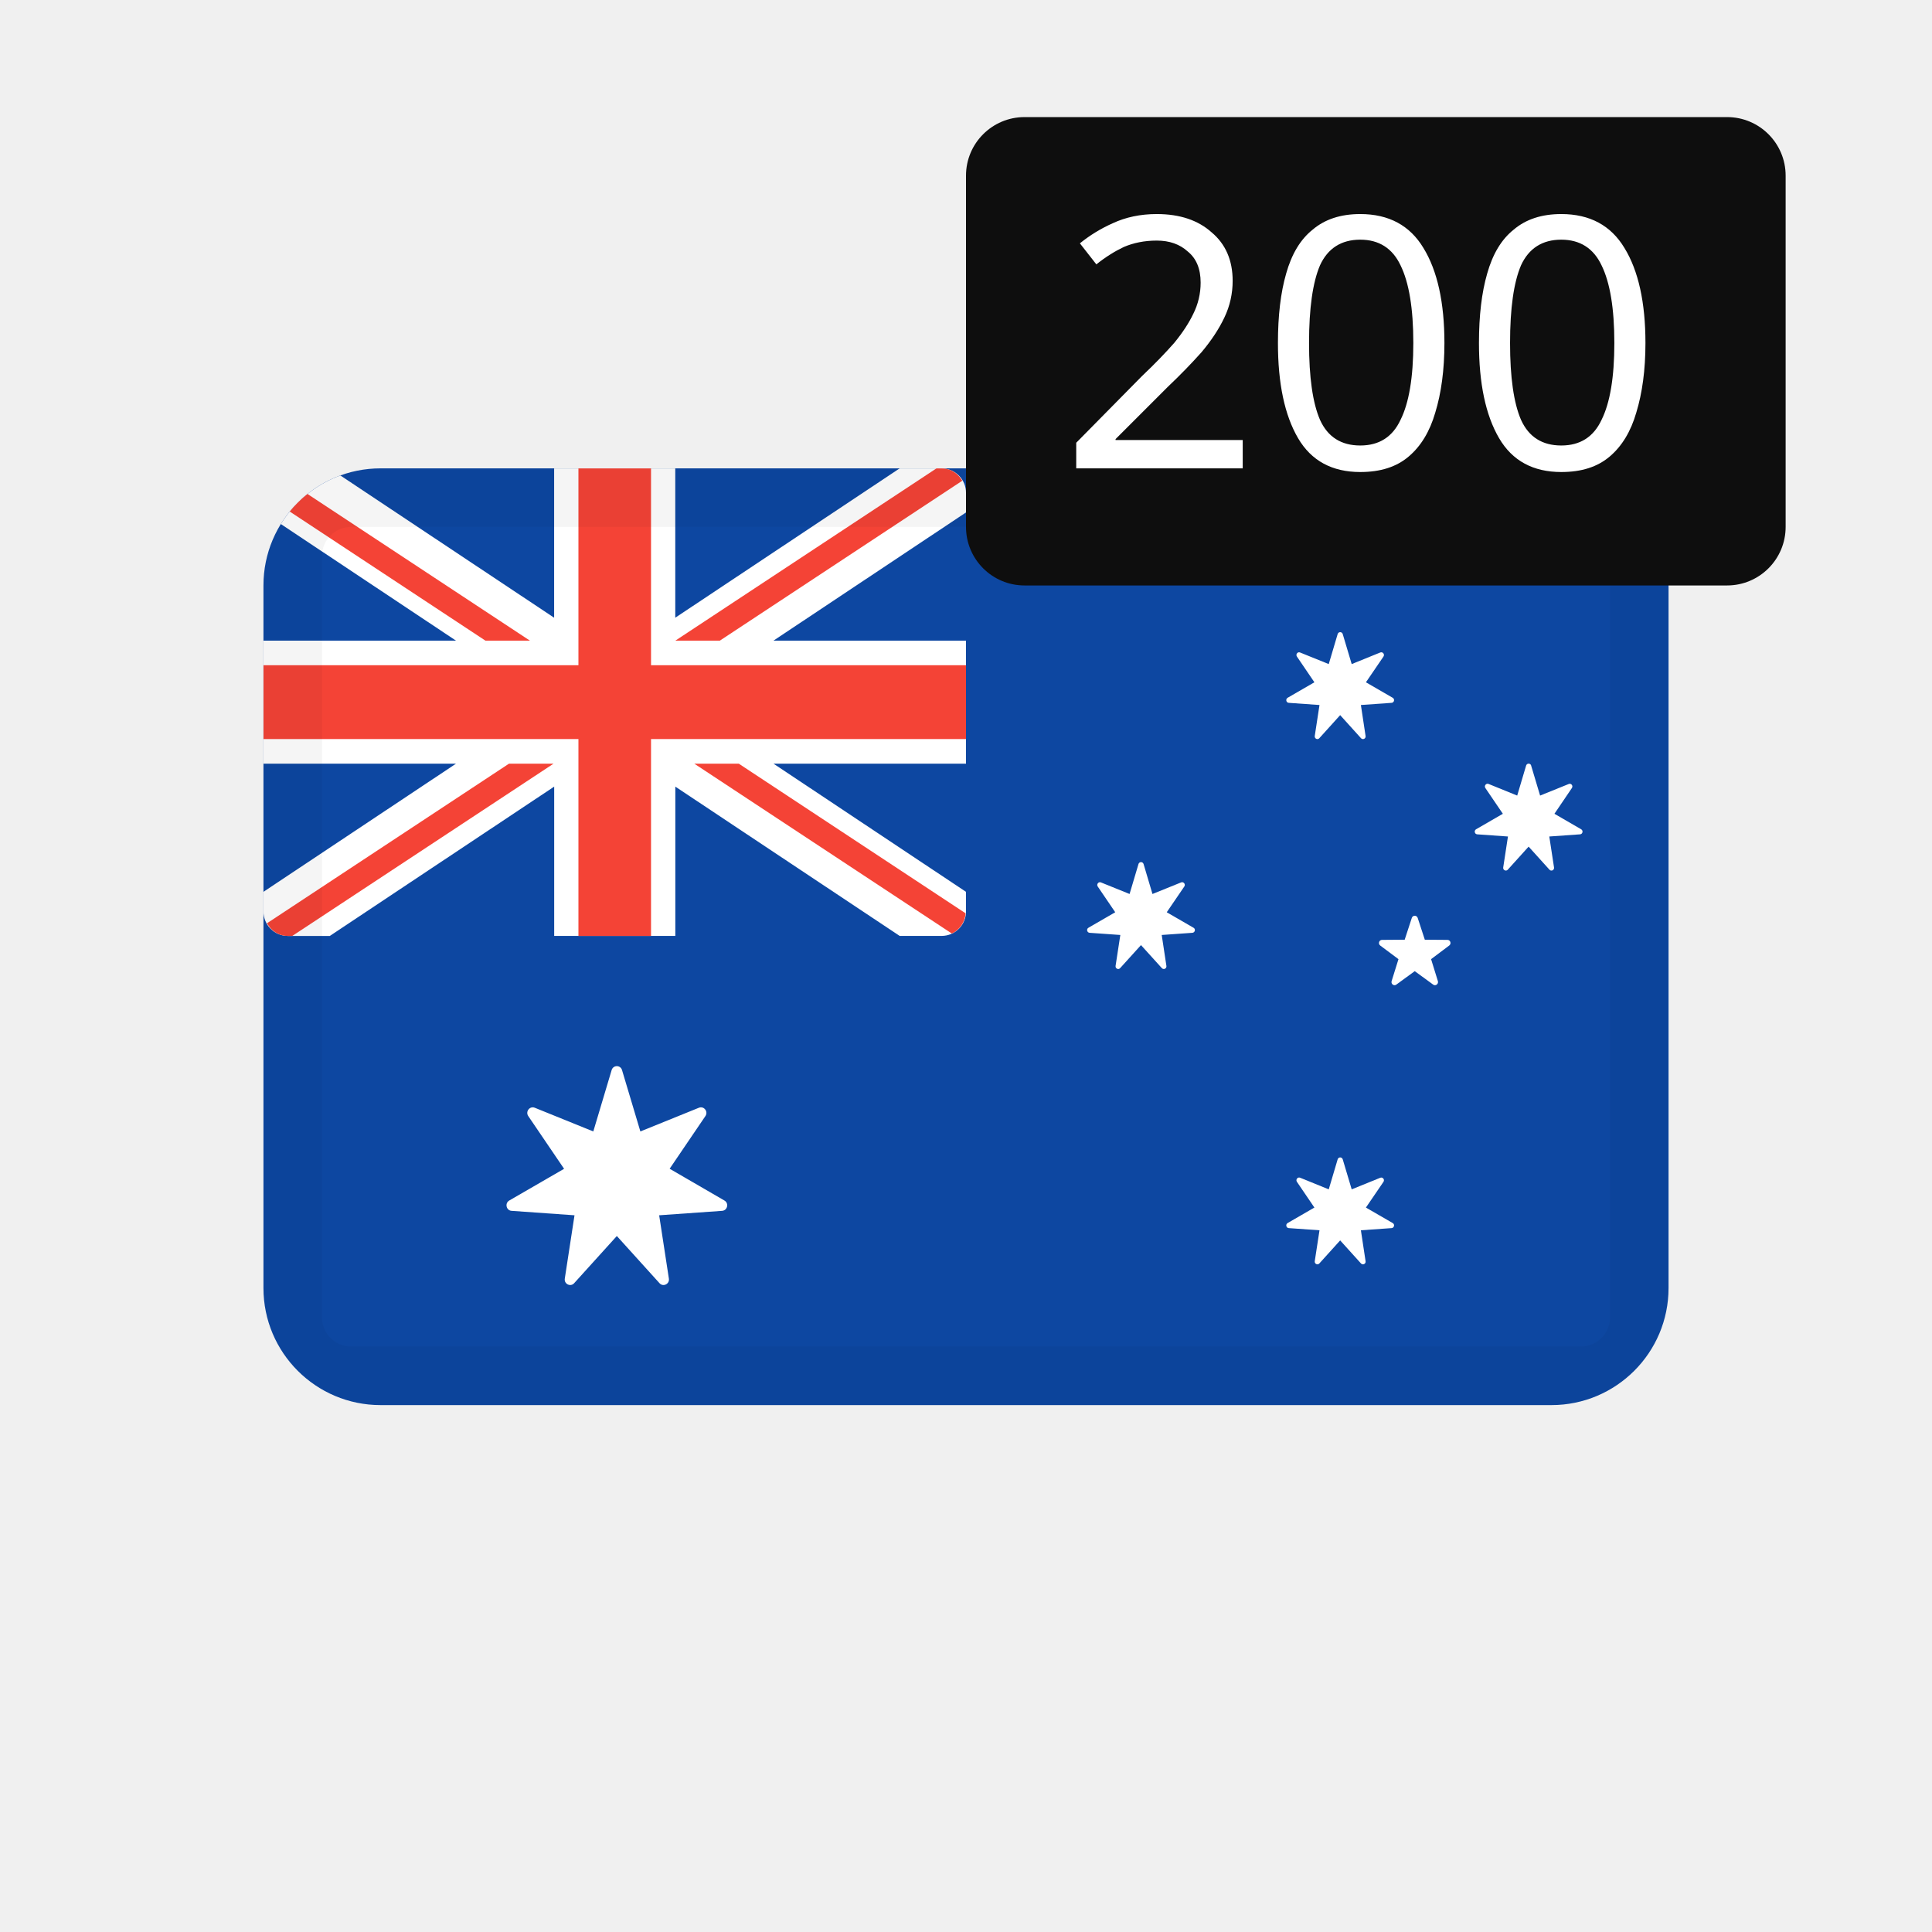
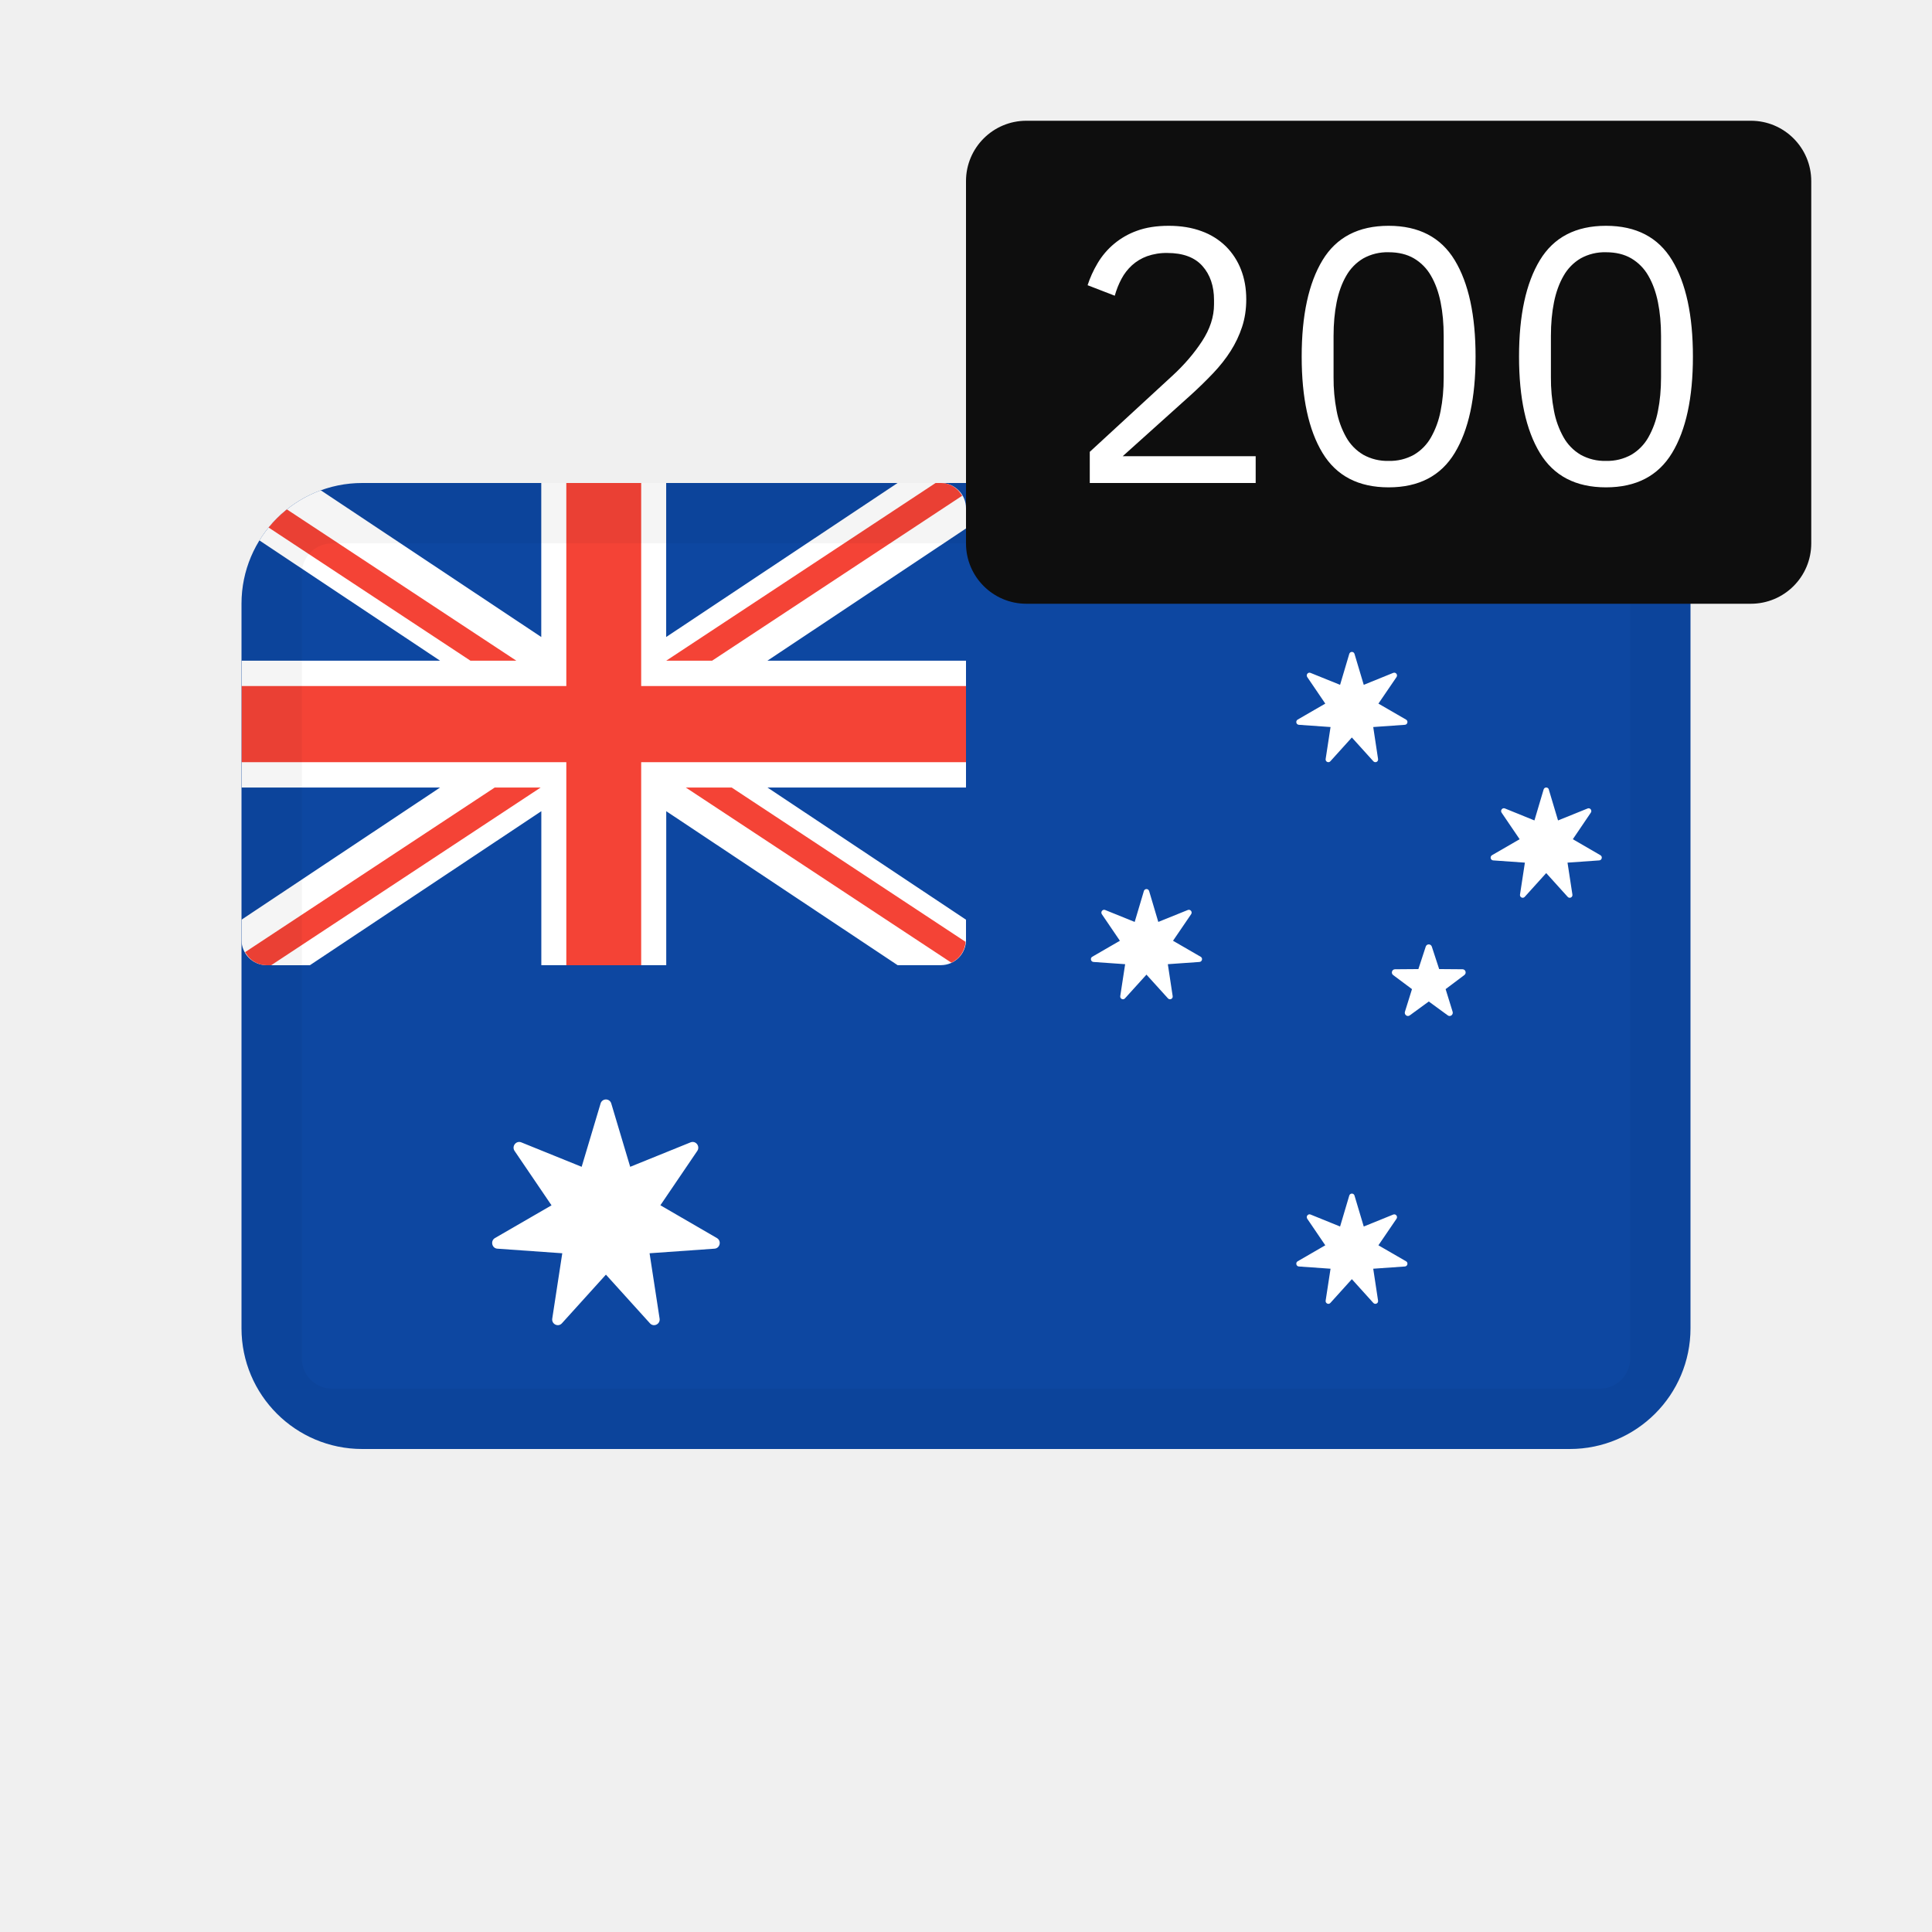
- <svg xmlns="http://www.w3.org/2000/svg" xmlns:xlink="http://www.w3.org/1999/xlink" width="33" height="33">
+ <svg xmlns="http://www.w3.org/2000/svg" xmlns:xlink="http://www.w3.org/1999/xlink" width="32" height="32">
  <defs>
    <rect id="a" width="24" height="16" x="0" y="0" rx="2" />
  </defs>
  <g fill="none" fill-rule="evenodd">
-     <path d="M.5 0h32v32H.5z" />
-     <g transform="translate(4.5 8)">
+     <path d="M0 0h32v32H0z" />
+     <g transform="translate(4 8)">
      <mask id="b" fill="#fff">
        <use xlink:href="#a" />
      </mask>
      <use fill="#0D47A1" fill-rule="nonzero" xlink:href="#a" />
      <path fill="#FFF" fill-rule="nonzero" d="M.414 7.987h.719l3.833-2.551v2.55h2.069v-2.55l3.832 2.55h.72a.416.416 0 0 0 .413-.42v-.333L8.712 5.044H12V2.943H8.711L12 .753V.42a.417.417 0 0 0-.414-.42h-.719L7.034 2.551V0H4.965v2.551L1.258.084a1.805 1.805 0 0 0-1.017.83l3.048 2.029H0v2.101h3.289L0 7.233v.333c0 .233.185.42.414.42zm5.711 2.292.313 1.047 1-.405c.086-.034.163.065.111.142l-.611.9.936.543c.08.046.052.17-.04.176l-1.075.076.166 1.082c.014.092-.098.147-.16.078l-.729-.806-.729.806c-.062.069-.174.014-.16-.078l.166-1.082-1.075-.076c-.091-.006-.119-.13-.04-.176l.937-.542-.612-.901c-.052-.077.026-.176.111-.142l1 .405.313-1.047a.092.092 0 0 1 .178 0zm12.31 1.524.153.512.488-.198c.042-.017.08.031.055.069l-.3.44.458.265c.039.022.025.083-.02.086l-.524.037.08.528c.008.045-.047.072-.078.039l-.356-.394-.356.394c-.03.033-.085.006-.078-.039l.081-.528-.525-.037c-.045-.003-.058-.064-.02-.086l.458-.265-.299-.44c-.025-.038.013-.086.054-.07l.49.199.152-.512a.045.045 0 0 1 .087 0zm1.18-4.125c.016-.048.083-.048.1 0l.122.373.387.003c.05 0 .071.065.03.096l-.31.233.116.375c.015.049-.04.09-.08.06l-.315-.23-.315.23c-.04.03-.095-.011-.08-.06l.117-.375-.312-.233c-.04-.03-.02-.095.03-.096l.388-.003.122-.373zm-4.582-.92.152.512.49-.198c.041-.016.08.032.054.07l-.3.44.458.265c.039.022.025.082-.02.086l-.524.037.08.528a.045.045 0 0 1-.078.038l-.356-.393-.356.393c-.03.034-.085.007-.078-.038l.081-.528-.525-.037c-.045-.004-.058-.064-.02-.086l.458-.265-.299-.44c-.025-.038.013-.086.054-.07l.49.198.152-.511a.045.045 0 0 1 .087 0zm6.62-1.681.153.512.49-.198c.04-.017.079.031.053.069l-.298.44.457.265c.039.023.025.083-.02.086l-.525.037.081.529c.007.045-.047.072-.078.038l-.356-.394-.356.394c-.03.033-.085.007-.078-.038l.081-.529-.525-.037c-.045-.003-.058-.063-.02-.086l.458-.265-.299-.44c-.025-.038.013-.086.054-.07l.49.199.152-.512a.045.045 0 0 1 .087 0zm-3.218-2.246.153.512.488-.198c.042-.017.08.031.055.069l-.3.44.458.265c.039.023.025.083-.02.086l-.524.037.08.529a.045.045 0 0 1-.078.038l-.356-.394-.356.394c-.03.034-.085.007-.078-.038l.081-.529-.525-.037c-.045-.003-.058-.063-.02-.086l.458-.265-.299-.44c-.025-.038.013-.086.054-.069l.49.198.152-.512a.045.045 0 0 1 .087 0z" mask="url(#b)" />
      <path fill="#F44336" fill-rule="nonzero" d="M6.62 0v3.363H12v1.261H6.62v3.363H5.38V4.624H0V3.363h5.38V0h1.24zM4.955 5.044.492 7.987H.414a.399.399 0 0 1-.305-.145l-.05-.071 4.135-2.727h.76zm3.164 0L11.993 7.6a.414.414 0 0 1-.234.346l-4.4-2.902h.76zM.685.393l3.867 2.55h-.76L.386.696C.473.584.574.482.685.393zM11.586 0c.122 0 .227.056.301.141l.05.07-4.142 2.732h-.76L11.496 0h.09z" mask="url(#b)" />
      <rect width="23" height="15" x=".5" y=".5" stroke="#000" stroke-opacity=".04" mask="url(#b)" rx="1" />
    </g>
-     <g transform="translate(16.5 2)">
+     <g transform="translate(16 2)">
      <rect width="14" height="8" fill="#0E0E0E" rx="1" />
-       <text fill="#FFF" font-family="IBMPlexSans, IBM Plex Sans" font-size="6">
-         <tspan x="1.6" y="6">200</tspan>
-       </text>
+       <path fill="#FFF" fill-rule="nonzero" d="M4.798 6v-.444H2.596l1.128-1.014c.132-.12.255-.24.369-.36.114-.12.211-.243.291-.369.08-.126.143-.259.189-.399.046-.14.069-.292.069-.456 0-.18-.029-.344-.087-.492a1.108 1.108 0 0 0-.249-.384 1.11 1.11 0 0 0-.402-.252c-.16-.06-.342-.09-.546-.09-.204 0-.381.028-.531.084a1.242 1.242 0 0 0-.648.537c-.07.118-.125.239-.165.363l.45.174c.028-.1.065-.193.111-.279a.837.837 0 0 1 .174-.225.76.76 0 0 1 .249-.15.955.955 0 0 1 .336-.054c.26 0 .454.072.582.216.128.144.192.332.192.564v.072c0 .204-.066.407-.198.609s-.296.393-.492.573L2.05 5.484V6h2.748zM7 6.072c.5 0 .865-.19 1.095-.57.23-.38.345-.912.345-1.596S8.325 2.69 8.095 2.31C7.865 1.93 7.5 1.74 7 1.74s-.865.19-1.095.57c-.23.38-.345.912-.345 1.596s.115 1.216.345 1.596c.23.38.595.57 1.095.57zm0-.438a.817.817 0 0 1-.42-.102.78.78 0 0 1-.282-.288 1.433 1.433 0 0 1-.159-.438 2.82 2.82 0 0 1-.051-.558v-.684c0-.204.017-.39.051-.558.034-.168.087-.314.159-.438a.78.78 0 0 1 .282-.288.817.817 0 0 1 .42-.102c.164 0 .304.034.42.102a.78.78 0 0 1 .282.288c.072.124.125.27.159.438.034.168.051.354.051.558v.684c0 .204-.017.39-.051.558a1.433 1.433 0 0 1-.159.438.78.78 0 0 1-.282.288.817.817 0 0 1-.42.102zm3.6.438c.5 0 .865-.19 1.095-.57.23-.38.345-.912.345-1.596s-.115-1.216-.345-1.596c-.23-.38-.595-.57-1.095-.57s-.865.19-1.095.57c-.23.38-.345.912-.345 1.596s.115 1.216.345 1.596c.23.38.595.57 1.095.57zm0-.438a.817.817 0 0 1-.42-.102.78.78 0 0 1-.282-.288 1.433 1.433 0 0 1-.159-.438 2.82 2.82 0 0 1-.051-.558v-.684c0-.204.017-.39.051-.558.034-.168.087-.314.159-.438a.78.78 0 0 1 .282-.288.817.817 0 0 1 .42-.102c.164 0 .304.034.42.102a.78.78 0 0 1 .282.288c.072.124.125.27.159.438.034.168.051.354.051.558v.684c0 .204-.017.39-.051.558a1.433 1.433 0 0 1-.159.438.78.78 0 0 1-.282.288.817.817 0 0 1-.42.102z" />
    </g>
  </g>
</svg>
